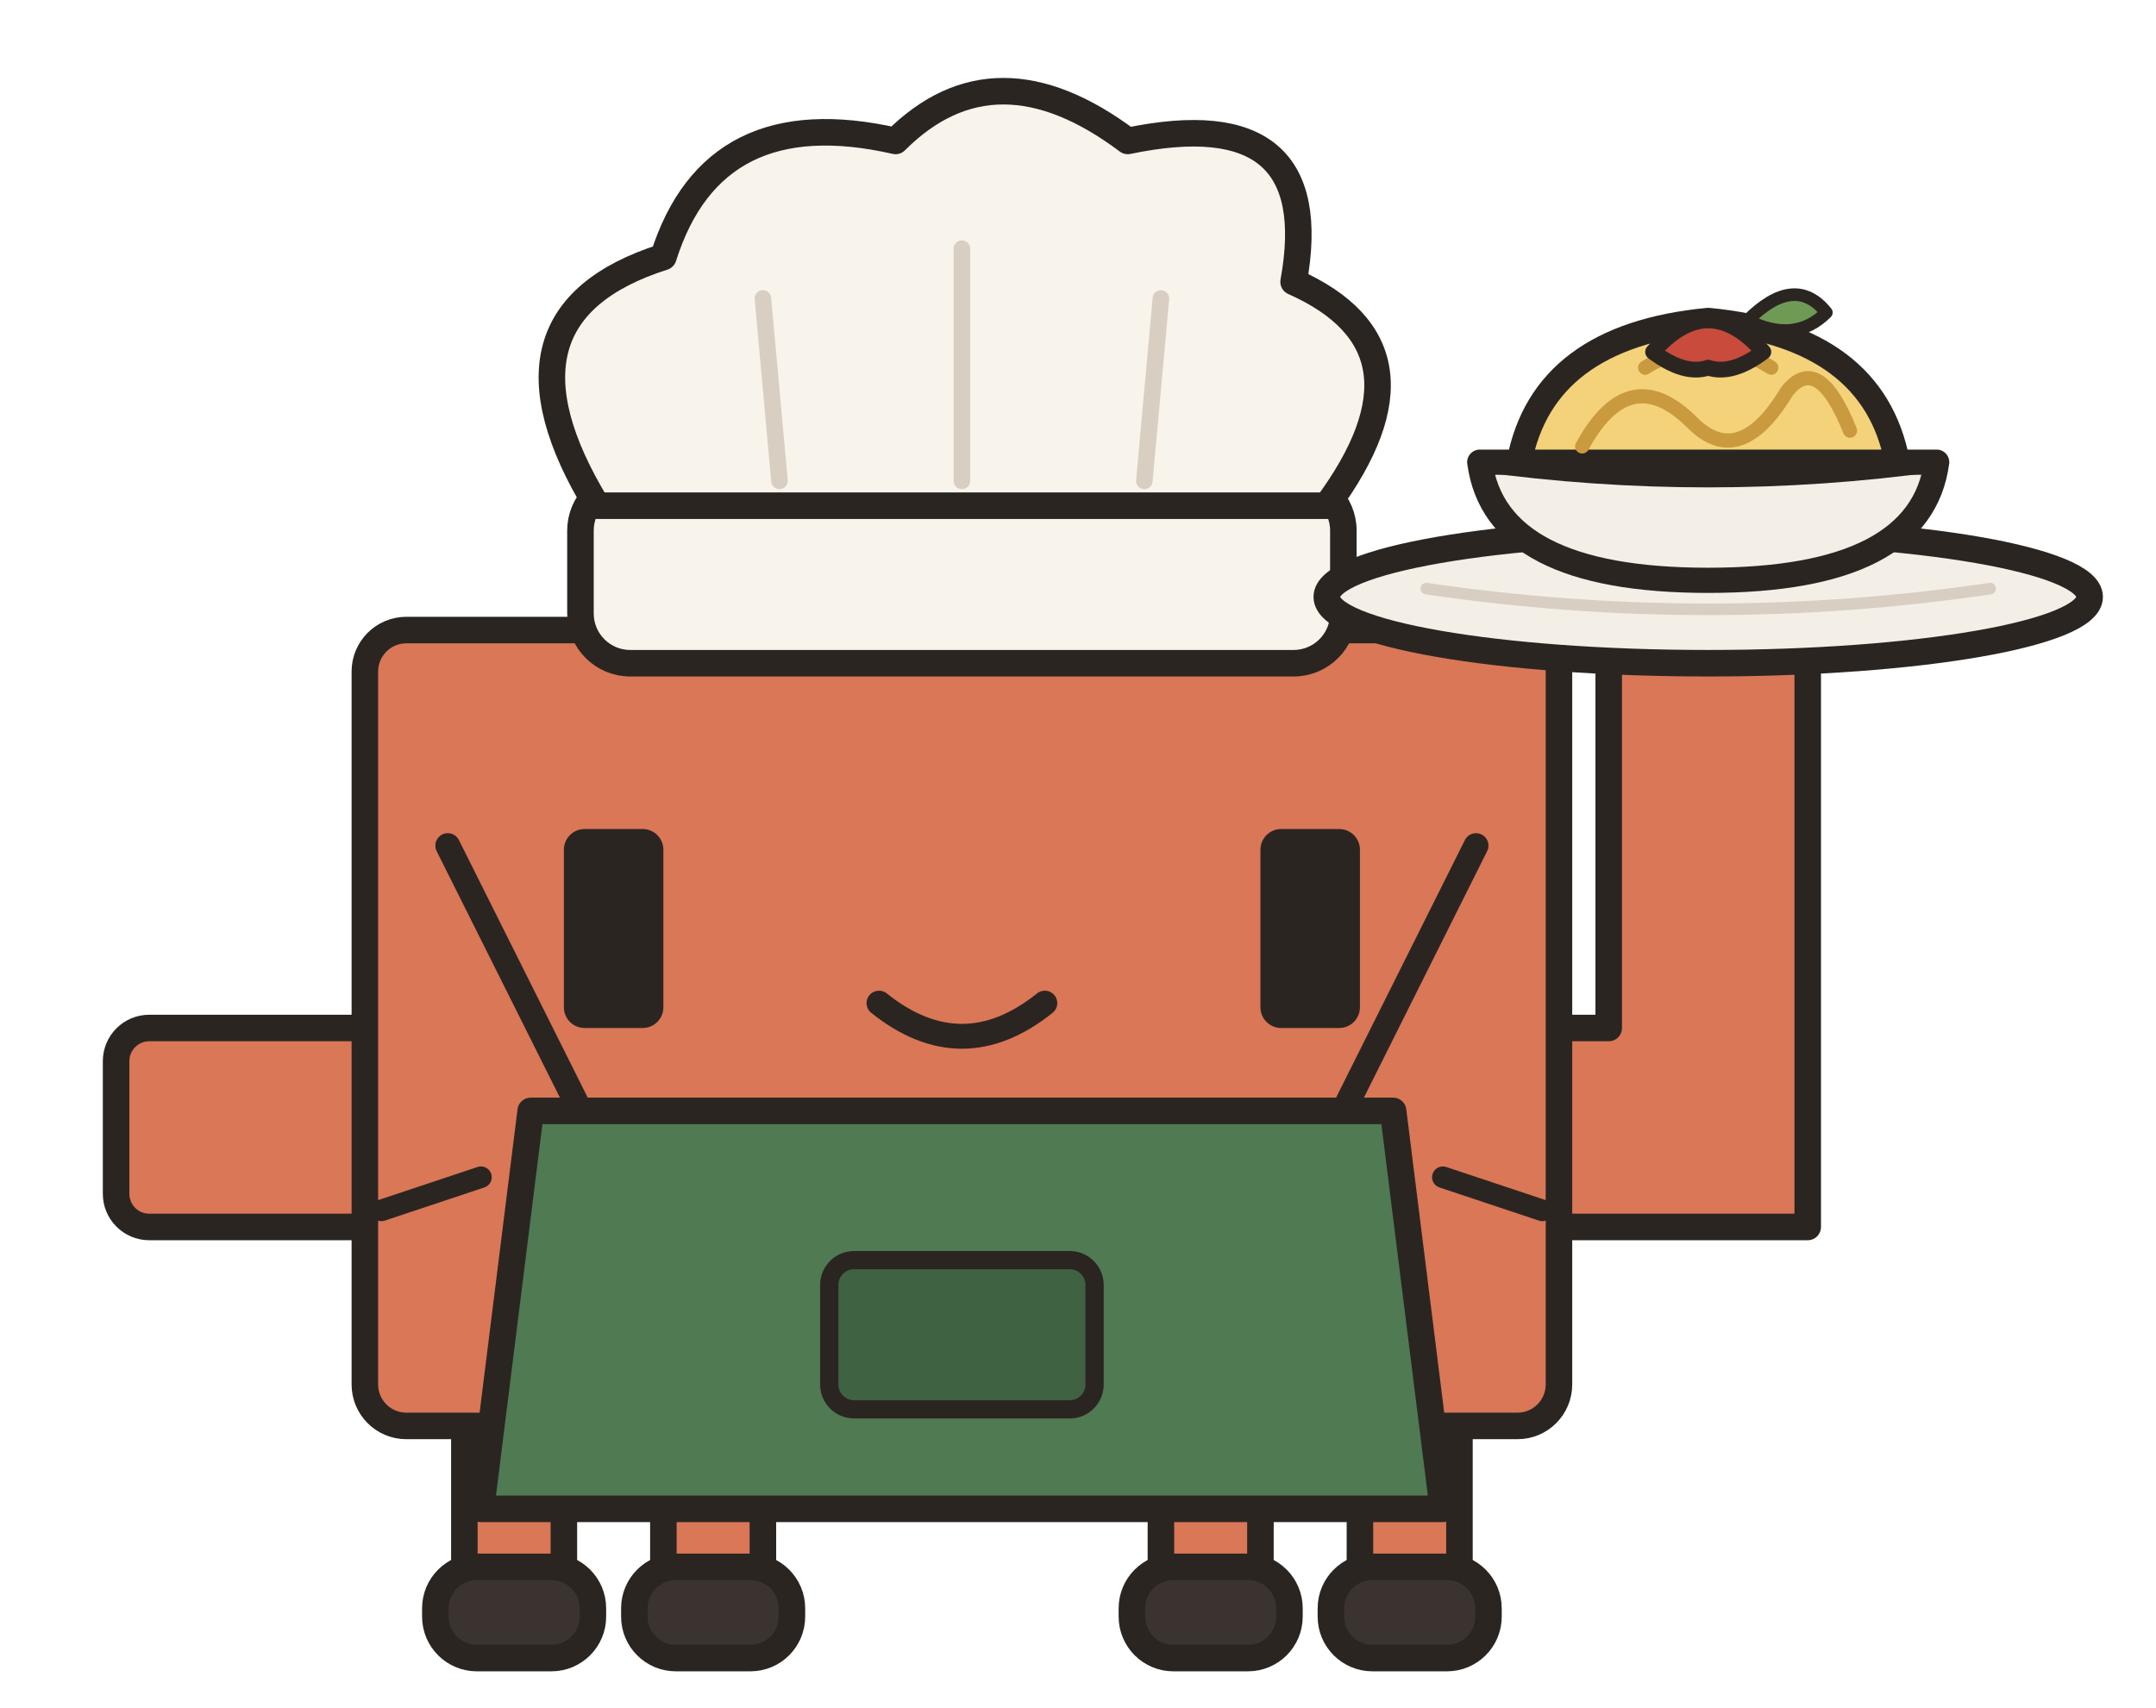
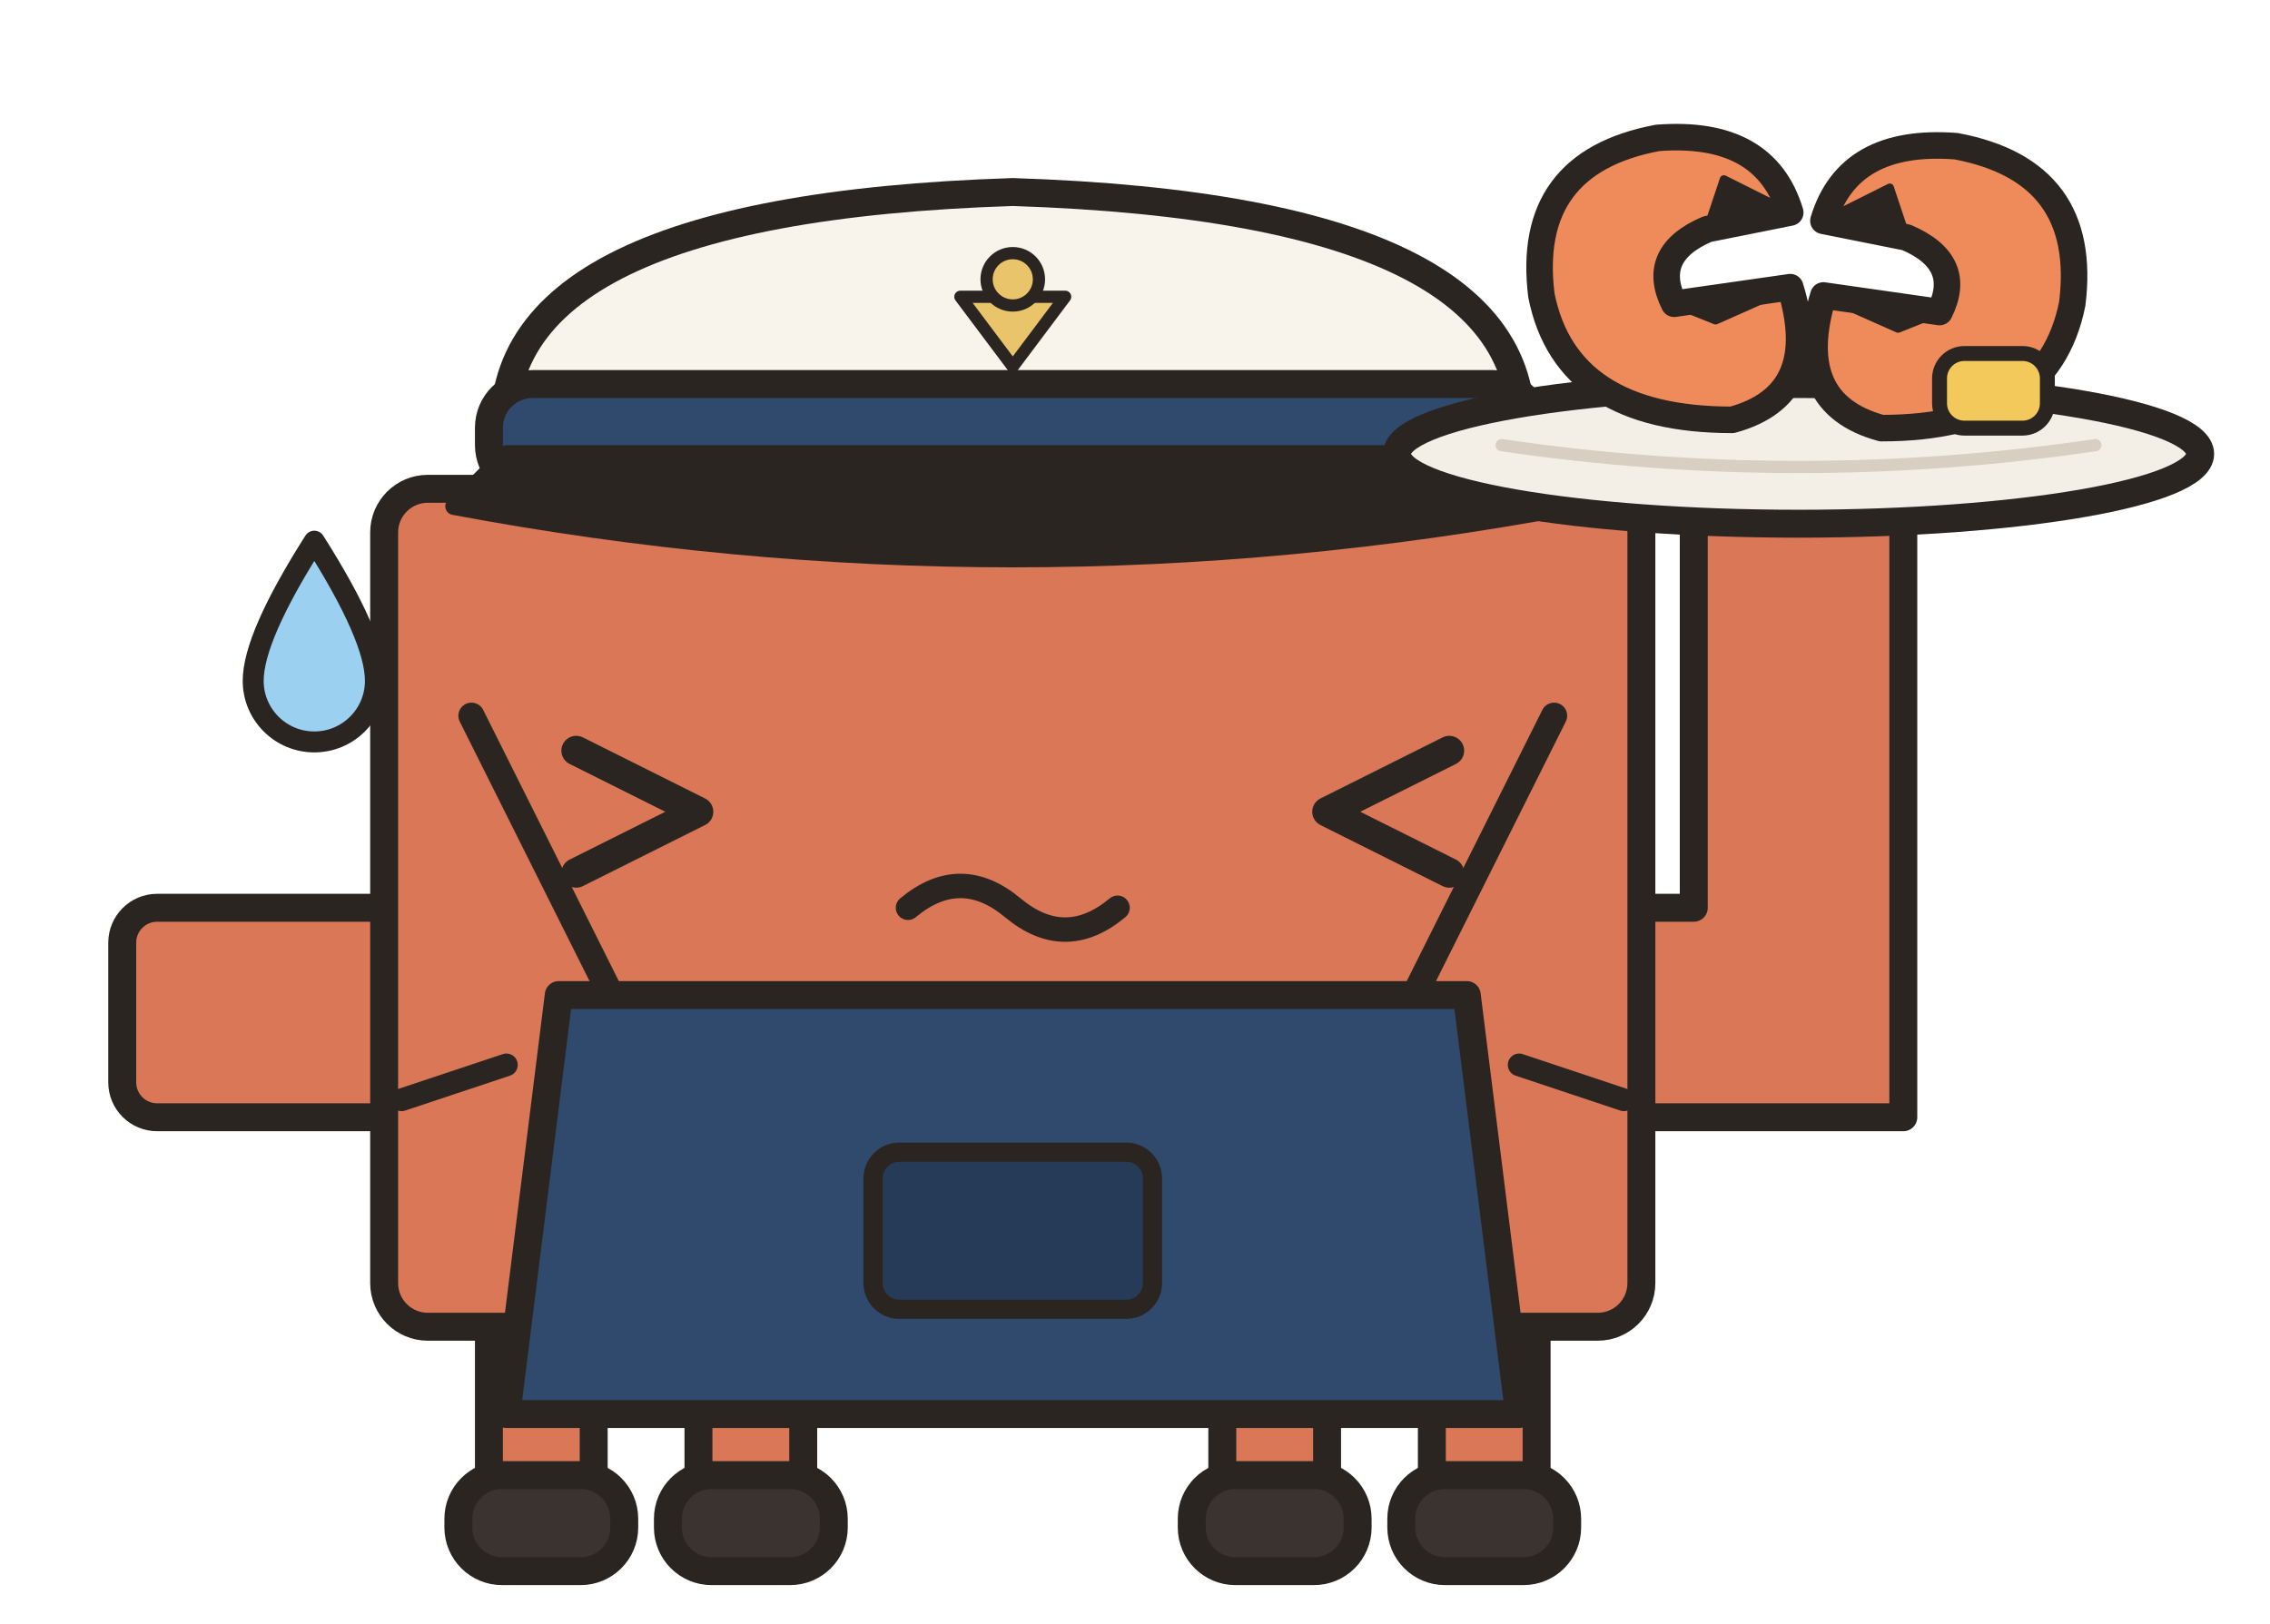
- <svg xmlns="http://www.w3.org/2000/svg" viewBox="4 -6 260 206">
-   <g class="crab" data-move="hop">
+ <svg xmlns="http://www.w3.org/2000/svg" viewBox="4 14 260 186">
+   <g class="crab" data-move="shiver">
    <g>
      <g class="move">
        <g class="breathe">
          <g class="leg l0">
            <rect x="60" y="156" width="12" height="32" rx="2" fill="#d97757" stroke="#2b2522" stroke-width="3.2" stroke-linejoin="round" stroke-linecap="round" />
            <rect x="56.5" y="183" width="19" height="11" rx="5" fill="#3b3330" stroke="#2b2522" stroke-width="3.2" stroke-linejoin="round" stroke-linecap="round" />
          </g>
          <g class="leg l1">
            <rect x="84" y="156" width="12" height="32" rx="2" fill="#d97757" stroke="#2b2522" stroke-width="3.2" stroke-linejoin="round" stroke-linecap="round" />
            <rect x="80.5" y="183" width="19" height="11" rx="5" fill="#3b3330" stroke="#2b2522" stroke-width="3.2" stroke-linejoin="round" stroke-linecap="round" />
          </g>
          <g class="leg l2">
            <rect x="144" y="156" width="12" height="32" rx="2" fill="#d97757" stroke="#2b2522" stroke-width="3.2" stroke-linejoin="round" stroke-linecap="round" />
            <rect x="140.5" y="183" width="19" height="11" rx="5" fill="#3b3330" stroke="#2b2522" stroke-width="3.2" stroke-linejoin="round" stroke-linecap="round" />
          </g>
          <g class="leg l3">
            <rect x="168" y="156" width="12" height="32" rx="2" fill="#d97757" stroke="#2b2522" stroke-width="3.2" stroke-linejoin="round" stroke-linecap="round" />
            <rect x="164.5" y="183" width="19" height="11" rx="5" fill="#3b3330" stroke="#2b2522" stroke-width="3.2" stroke-linejoin="round" stroke-linecap="round" />
          </g>
          <rect x="18" y="118" width="36" height="24" rx="4" fill="#d97757" stroke="#2b2522" stroke-width="3.2" stroke-linejoin="round" stroke-linecap="round" />
          <path d="M186 118 L198 118 L198 70 L222 70 L222 142 L186 142 Z" fill="#d97757" stroke="#2b2522" stroke-width="3.2" stroke-linejoin="round" stroke-linecap="round" />
          <rect x="48" y="70" width="144" height="96" rx="5" fill="#d97757" stroke="#2b2522" stroke-width="3.2" stroke-linejoin="round" stroke-linecap="round" />
-           <g class="eyes">
-             <rect x="72" y="94" width="12" height="24" rx="2.5" fill="#2b2522" />
-             <rect x="156" y="94" width="12" height="24" rx="2.5" fill="#2b2522" />
+           <path d="M70 100 L84 107 L70 114 M170 100 L156 107 L170 114" fill="none" stroke="#2b2522" stroke-width="3.4" stroke-linecap="round" stroke-linejoin="round" />
+           <path d="M108 118 Q114 113 120 118 Q126 123 132 118" fill="none" stroke="#2b2522" stroke-width="2.8" stroke-linecap="round" stroke-linejoin="round" />
+           <path d="M68 128 L172 128 L178 176 L62 176 Z" fill="#2f4a6d" stroke="#2b2522" stroke-width="3.2" stroke-linejoin="round" stroke-linecap="round" />
+           <path d="M74 128 L58 96 M166 128 L182 96" fill="none" stroke="#2b2522" stroke-width="3" stroke-linecap="round" stroke-linejoin="round" />
+           <rect x="104" y="146" width="32" height="18" rx="3" fill="#263b57" stroke="#2b2522" stroke-width="2.2" stroke-linejoin="round" stroke-linecap="round" />
+           <path d="M62 136 L50 140 M178 136 L190 140" fill="none" stroke="#2b2522" stroke-width="2.6" stroke-linecap="round" stroke-linejoin="round" />
+           <path d="M62 66 Q58 38 120 36 Q182 38 178 66 Z" fill="#f8f4ec" stroke="#2b2522" stroke-width="3.2" stroke-linejoin="round" stroke-linecap="round" />
+           <rect x="60" y="58" width="120" height="12" rx="5" fill="#2f4a6d" stroke="#2b2522" stroke-width="3.2" stroke-linejoin="round" stroke-linecap="round" />
+           <path d="M56 72 Q120 84 184 72 L178 66 L62 66 Z" fill="#2b2522" stroke="#2b2522" stroke-width="2" stroke-linejoin="round" stroke-linecap="round" />
+           <path d="M114 48 L126 48 L120 56 Z" fill="#e9c46a" stroke="#2b2522" stroke-width="1.4" stroke-linejoin="round" stroke-linecap="round" />
+           <circle cx="120" cy="46" r="3" fill="#e9c46a" stroke="#2b2522" stroke-width="1.4" stroke-linejoin="round" stroke-linecap="round" />
+           <g class="sweat">
+             <path d="M40 76 Q47 87 47 92 A7 7 0 0 1 33 92 Q33 87 40 76 Z" fill="#9cd0f0" stroke="#2b2522" stroke-width="2.4" stroke-linejoin="round" />
          </g>
-           <path d="M110 115 Q120 123 130 115" fill="none" stroke="#2b2522" stroke-width="3" stroke-linecap="round" stroke-linejoin="round" />
-           <path d="M68 128 L172 128 L178 176 L62 176 Z" fill="#4f7a52" stroke="#2b2522" stroke-width="3.2" stroke-linejoin="round" stroke-linecap="round" />
-           <path d="M74 128 L58 96 M166 128 L182 96" fill="none" stroke="#2b2522" stroke-width="3" stroke-linecap="round" stroke-linejoin="round" />
-           <rect x="104" y="146" width="32" height="18" rx="3" fill="#3f6242" stroke="#2b2522" stroke-width="2.2" stroke-linejoin="round" stroke-linecap="round" />
-           <path d="M62 136 L50 140 M178 136 L190 140" fill="none" stroke="#2b2522" stroke-width="2.6" stroke-linecap="round" stroke-linejoin="round" />
-           <rect x="74" y="52" width="92" height="22" rx="6" fill="#f8f4ec" stroke="#2b2522" stroke-width="3.2" stroke-linejoin="round" stroke-linecap="round" />
-           <path d="M76 55 Q62 32 84 25 Q90 6 112 11 Q124 -1 140 11 Q164 6 160 28 Q178 36 164 55 Z" fill="#f8f4ec" stroke="#2b2522" stroke-width="3.2" stroke-linejoin="round" stroke-linecap="round" />
-           <path d="M98 52 L96 30 M120 52 L120 24 M142 52 L144 30" fill="none" stroke="#d8cfc2" stroke-width="2" stroke-linecap="round" stroke-linejoin="round" />
          <g class="serve">
            <ellipse cx="210" cy="66" rx="46" ry="8" fill="#f4efe6" stroke="#2b2522" stroke-width="3.2" stroke-linejoin="round" stroke-linecap="round" />
            <path d="M176 65 Q210 70 244 65" fill="none" stroke="#d8cfc2" stroke-width="1.4" stroke-linecap="round" stroke-linejoin="round" />
            <g transform="translate(210 64) scale(.95)">
-               <path d="M-29 -15 Q-27 0 0 0 Q27 0 29 -15 Z" fill="#f4efe6" stroke="#2b2522" stroke-width="3.2" stroke-linejoin="round" stroke-linecap="round" />
-               <path d="M-24 -15 Q-21 -31 0 -33 Q21 -31 24 -15 Z" fill="#f3d27a" stroke="#2b2522" stroke-width="3.2" stroke-linejoin="round" stroke-linecap="round" />
-               <path d="M-16 -17 Q-10 -28 -2 -20 Q4 -14 10 -24 Q14 -29 18 -19 M-8 -27 Q0 -32 8 -27" fill="none" stroke="#c99a3e" stroke-width="1.8" stroke-linecap="round" stroke-linejoin="round" />
-               <path d="M-7 -29 Q0 -37 7 -29 Q3 -26 0 -27 Q-3 -26 -7 -29 Z" fill="#c84b3c" stroke="#2b2522" stroke-width="2" stroke-linejoin="round" stroke-linecap="round" />
-               <path d="M5 -33 Q11 -39 15 -34 Q11 -30 5 -33 Z" fill="#6f9a55" stroke="#2b2522" stroke-width="1.6" stroke-linejoin="round" stroke-linecap="round" />
-               <path d="M-29 -15 Q0 -11 29 -15" fill="none" stroke="#2b2522" stroke-width="2.4" stroke-linecap="round" stroke-linejoin="round" />
+               <g transform="translate(-6 0)">
+                 <path d="M-2 -2 Q-22 -2 -25 -17 Q-27 -33 -11 -36 Q2 -37 5 -27 L-5 -25 Q-12 -22 -9 -16 L5 -18 Q9 -5 -2 -2 Z" fill="#ef8a5a" stroke="#2b2522" stroke-width="3.2" stroke-linejoin="round" stroke-linecap="round" />
+                 <path d="M5 -27 L-5 -25 L-3 -31 Z M5 -18 L-9 -16 L-4 -14 Z" fill="#2b2522" stroke="#2b2522" stroke-width="1" stroke-linejoin="round" stroke-linecap="round" />
+               </g>
+               <g transform="translate(8 1) scale(-1 1)">
+                 <path d="M-2 -2 Q-22 -2 -25 -17 Q-27 -33 -11 -36 Q2 -37 5 -27 L-5 -25 Q-12 -22 -9 -16 L5 -18 Q9 -5 -2 -2 Z" fill="#ef8a5a" stroke="#2b2522" stroke-width="3.2" stroke-linejoin="round" stroke-linecap="round" />
+                 <path d="M5 -27 L-5 -25 L-3 -31 Z M5 -18 L-9 -16 L-4 -14 Z" fill="#2b2522" stroke="#2b2522" stroke-width="1" stroke-linejoin="round" stroke-linecap="round" />
+               </g>
+               <rect x="17" y="-10" width="13" height="9" rx="3" fill="#f3c95c" stroke="#2b2522" stroke-width="1.8" stroke-linejoin="round" stroke-linecap="round" />
            </g>
          </g>
        </g>
      </g>
    </g>
  </g>
</svg>
